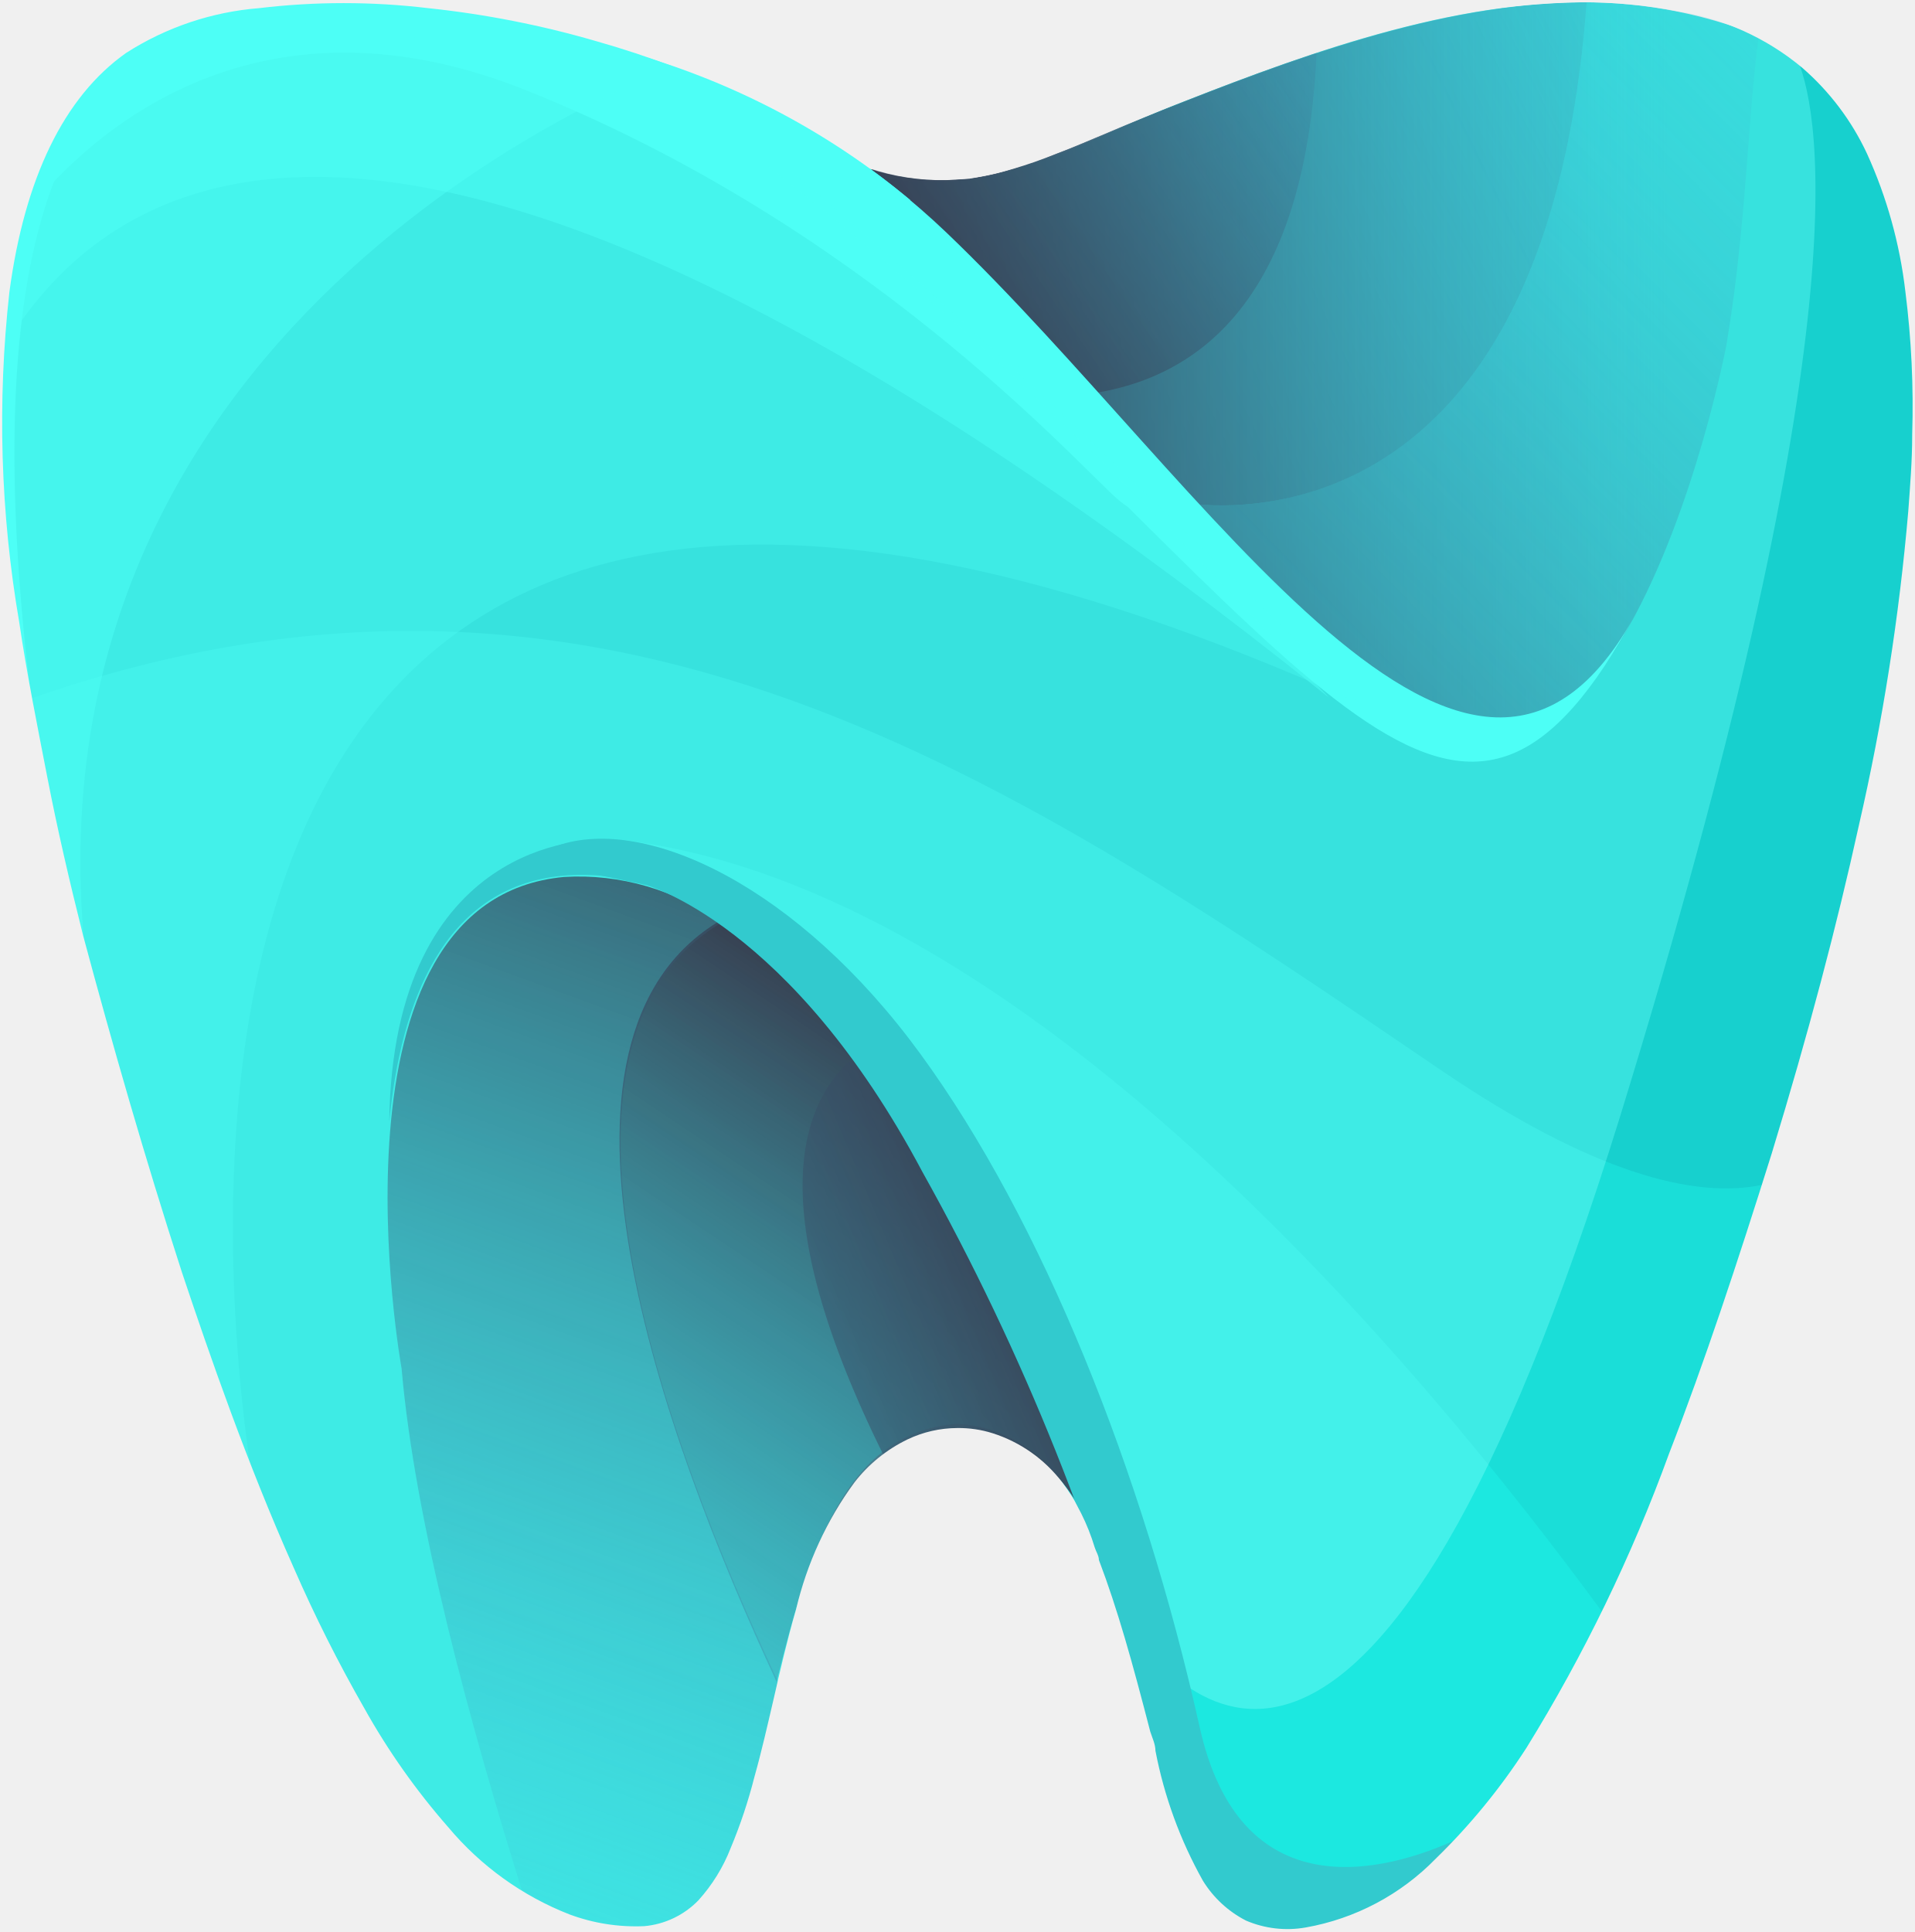
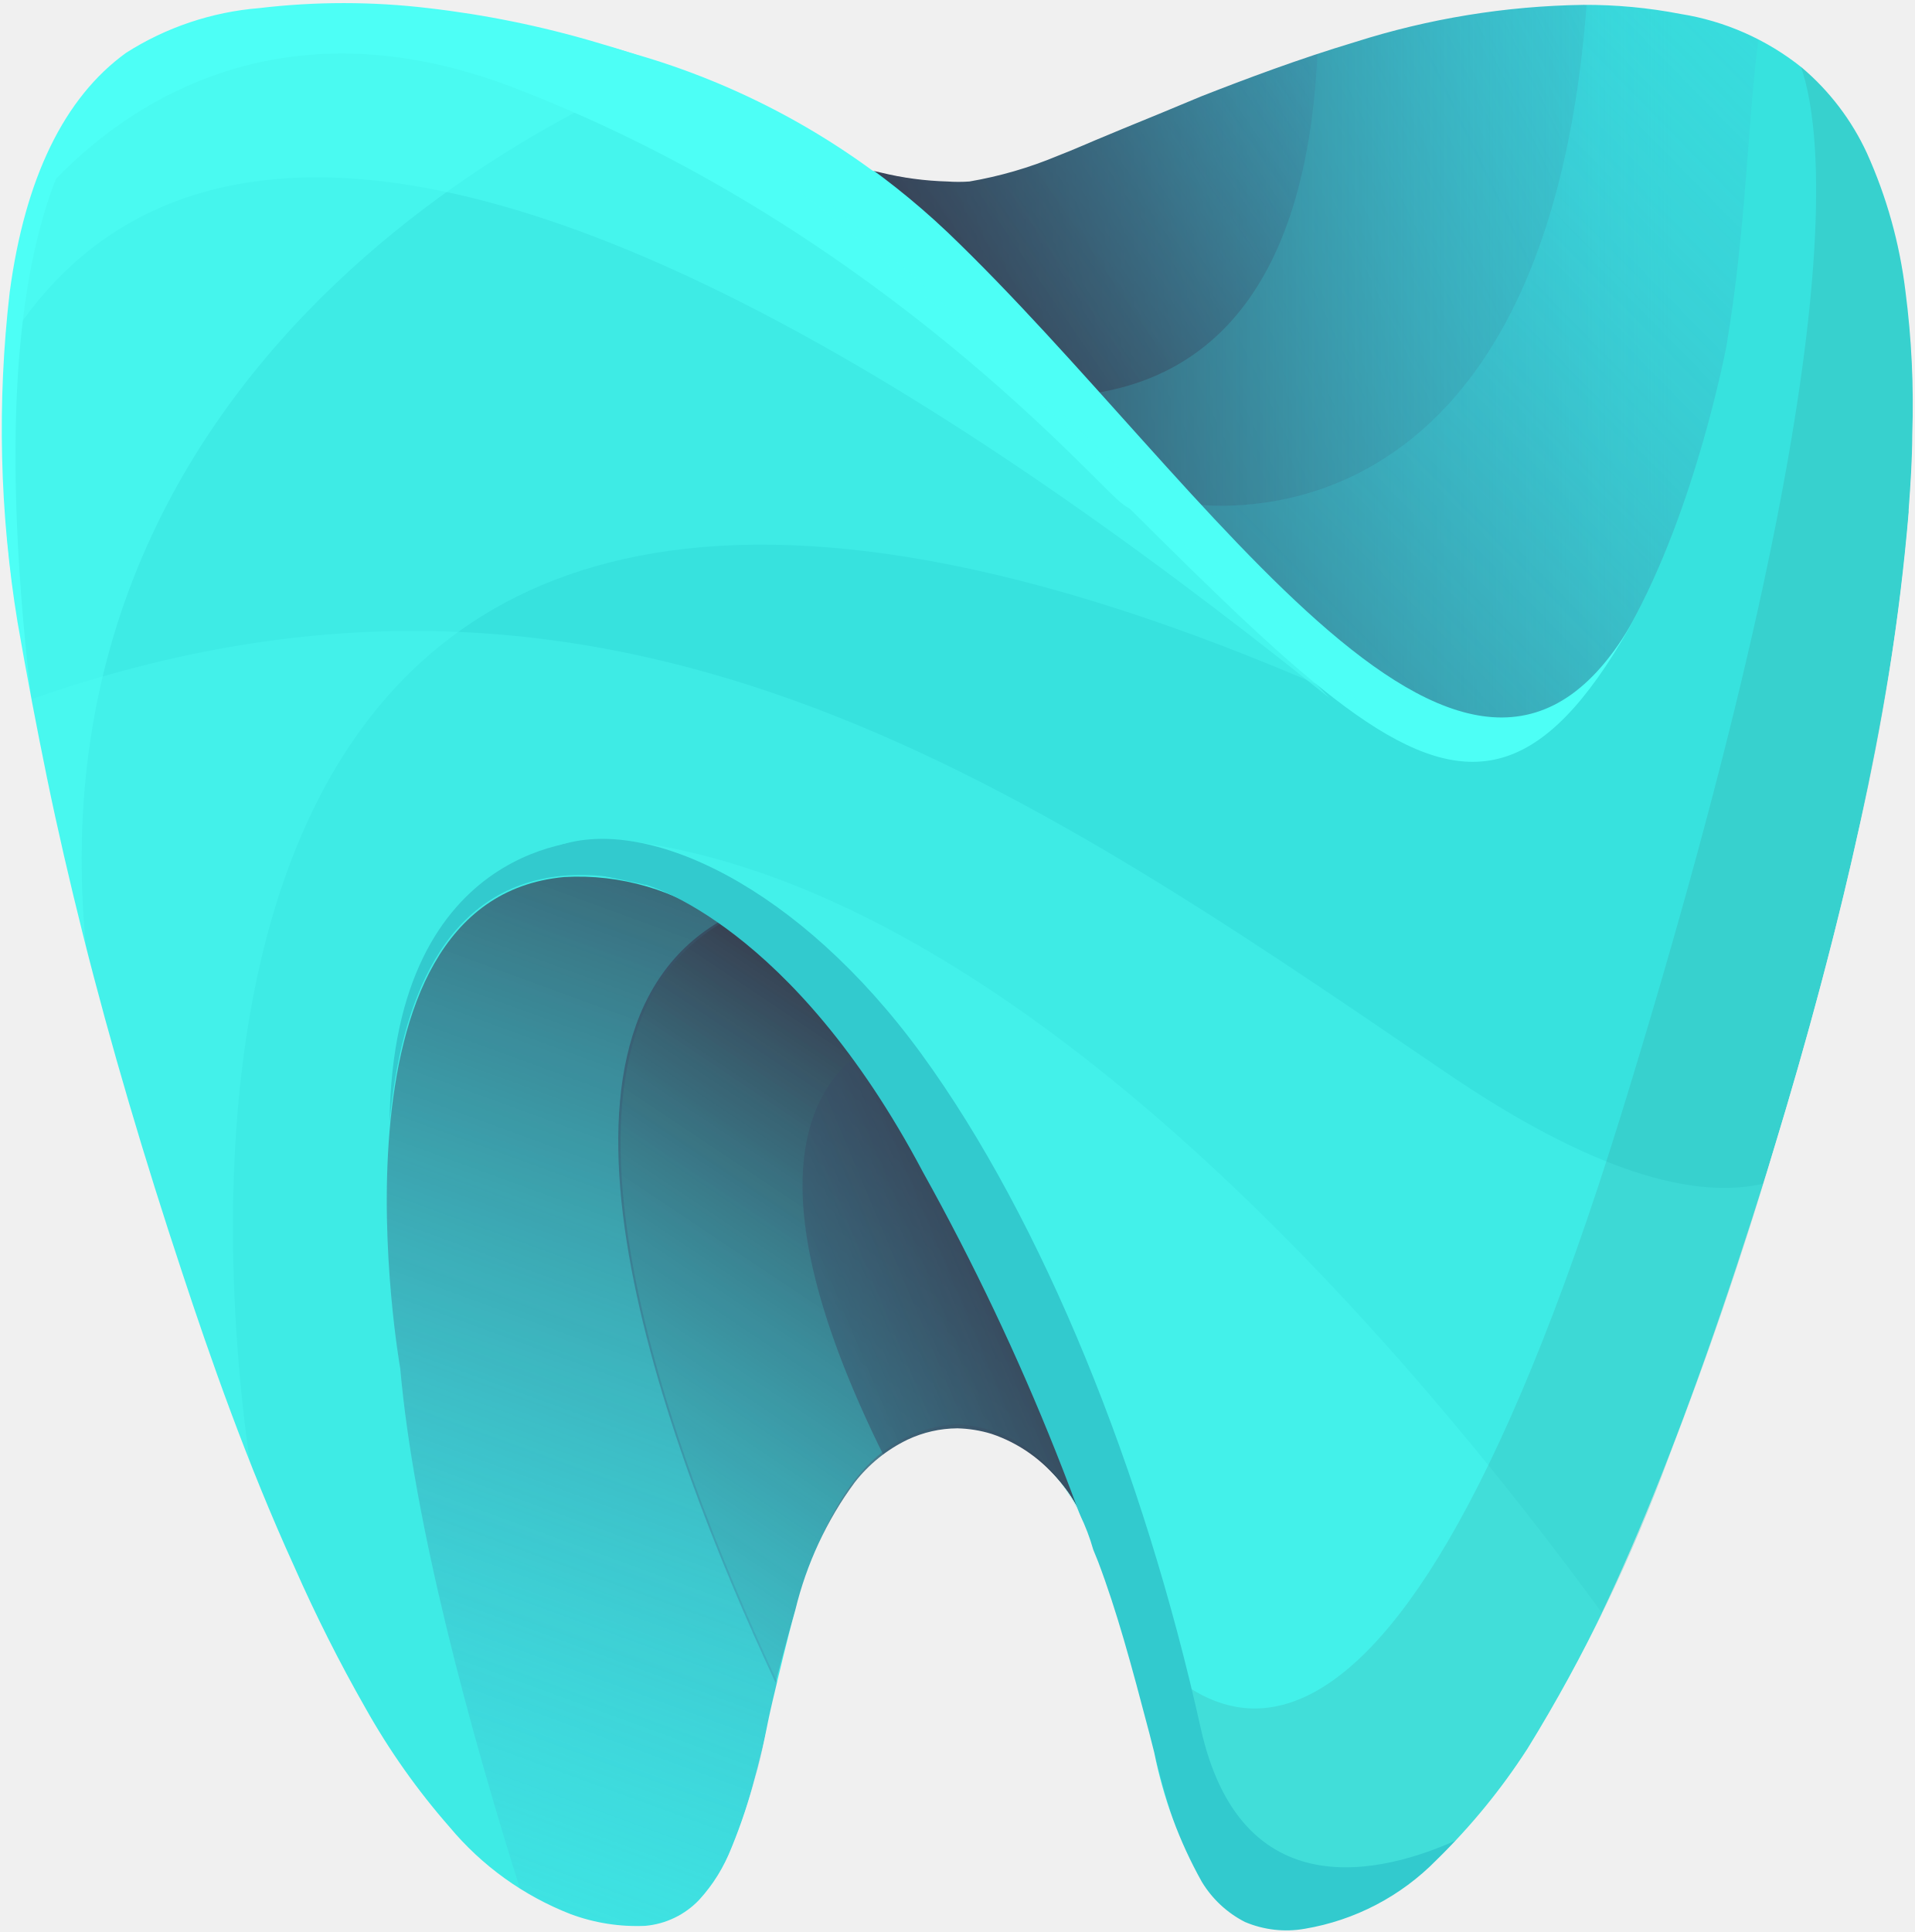
- <svg xmlns="http://www.w3.org/2000/svg" xmlns:xlink="http://www.w3.org/1999/xlink" viewBox="0 0 58.92 59.46">
+ <svg xmlns="http://www.w3.org/2000/svg" xmlns:xlink="http://www.w3.org/1999/xlink" id="Layer_1" data-name="Layer 1" viewBox="0 0 59.08 59.61">
  <defs>
-     <style>.cls-1{fill:#fff;}.cls-2{isolation:isolate;}.cls-3{mask:url(#mask);}.cls-4{fill:url(#radial-gradient);}.cls-5{fill:#37e2de;}.cls-6{fill:#35a3b5;}.cls-17,.cls-18,.cls-7{fill:#4dfff6;}.cls-7{opacity:0.3;}.cls-8{fill:url(#linear-gradient);}.cls-9{fill:url(#linear-gradient-2);}.cls-10{fill:url(#linear-gradient-3);}.cls-11{fill:url(#linear-gradient-4);}.cls-12{fill:url(#linear-gradient-5);}.cls-13{fill:#32cace;}.cls-14{fill:url(#linear-gradient-6);}.cls-15{fill:url(#linear-gradient-7);}.cls-16{fill:#362f41;mix-blend-mode:overlay;}.cls-18{opacity:0.5;}.cls-19{fill:url(#linear-gradient-8);}.cls-20{filter:url(#luminosity-invert-noclip);}</style>
-     <filter id="luminosity-invert-noclip" x="-3.62" y="-2.42" width="67.25" height="64.73" filterUnits="userSpaceOnUse" color-interpolation-filters="sRGB">
+     <style>.cls-1{fill:#fff;}.cls-2{mask:url(#mask);}.cls-3{fill:url(#radial-gradient);}.cls-4{fill:#37e2de;}.cls-5{fill:#35a3b5;}.cls-16,.cls-17,.cls-6{fill:#4dfff6;}.cls-6{opacity:0.3;}.cls-7{fill:url(#linear-gradient);}.cls-8{fill:url(#linear-gradient-2);}.cls-9{fill:url(#linear-gradient-3);}.cls-10{fill:url(#linear-gradient-4);}.cls-11{fill:url(#linear-gradient-5);}.cls-12{fill:#32cace;}.cls-13{fill:url(#linear-gradient-6);}.cls-14{fill:url(#linear-gradient-7);}.cls-15{fill:#362f41;opacity:0.1;}.cls-17{opacity:0.5;}.cls-18{fill:url(#linear-gradient-8);}.cls-19{filter:url(#luminosity-invert-noclip);}</style>
+     <filter id="luminosity-invert-noclip" x="-3.71" y="-2.51" width="67.43" height="64.9" filterUnits="userSpaceOnUse" color-interpolation-filters="sRGB">
      <feColorMatrix values="-1 0 0 0 1 0 -1 0 0 1 0 0 -1 0 1 0 0 0 1 0" result="invert" />
      <feFlood flood-color="#fff" result="bg" />
      <feBlend in="invert" in2="bg" />
    </filter>
-     <mask id="mask" x="-4.16" y="-2.7" width="67.25" height="64.73" maskUnits="userSpaceOnUse">
-       <g class="cls-20">
-         <g transform="translate(-0.54 -0.27)">
-           <path class="cls-1" d="M63.62,61.69V-1.83a.52.52,0,0,0-.16-.42A.57.57,0,0,0,63-2.42H-3.62V61.74c0,.56.54.56.83.56H63a.57.57,0,0,0,.44-.18A.52.52,0,0,0,63.62,61.69Zm-4.23-48c0,.73-.06,1.49-.12,2.31V16a70,70,0,0,1-1.52,9.67c-.68,3.09-1.55,6.39-2.68,10.09C54,39.17,53,42.19,51.91,45a49.33,49.33,0,0,1-4.39,9.06,19.51,19.51,0,0,1-2.79,3.41,7.38,7.38,0,0,1-4,2.12,3.24,3.24,0,0,1-1.84-.21,3.36,3.36,0,0,1-1.33-1.23,13.3,13.3,0,0,1-1.46-4c0-.2-.1-.4-.16-.59-.55-2.13-1-3.75-1.58-5.28,0-.13-.09-.26-.13-.39a6.59,6.59,0,0,0-1-2,4.34,4.34,0,0,0-2.14-1.51A3.44,3.44,0,0,0,30,44.22a3.57,3.57,0,0,0-1.53.35,4.58,4.58,0,0,0-1.63,1.32,10.8,10.8,0,0,0-1.8,3.91c-.27.93-.49,1.88-.7,2.8-.18.77-.36,1.57-.58,2.35a15.56,15.56,0,0,1-.73,2.19,5.24,5.24,0,0,1-1,1.62,2.65,2.65,0,0,1-1.66.79,5.86,5.86,0,0,1-2.3-.36,9.27,9.27,0,0,1-3.73-2.68,21.31,21.31,0,0,1-2.59-3.67,44.5,44.5,0,0,1-2.17-4.32C8.14,45.29,7,42,6.14,39.43,5,35.91,4,32.42,3.1,29.07,2.68,27.4,2.3,25.76,2,24.21s-.63-3.17-.87-4.8A36.23,36.23,0,0,1,.83,9.25c.47-3.5,1.68-6,3.59-7.35A8.9,8.9,0,0,1,8.52.52a21.91,21.91,0,0,1,5.19,0A29.56,29.56,0,0,1,18.9,1.54a29,29,0,0,1,4.69,1.78c.76.37,1.5.77,2.2,1.2.35.22.7.44,1,.68l.07,0a1.24,1.24,0,0,0,.5.28l.26,0a9.92,9.92,0,0,0,2.08.29,4.8,4.8,0,0,0,.67,0,11.9,11.9,0,0,0,2.67-.77c.52-.19,1-.41,1.54-.63l.47-.2c.78-.32,1.59-.65,2.42-1,1.38-.53,3-1.15,4.72-1.66a24.26,24.26,0,0,1,7-1.17,15.32,15.32,0,0,1,3,.28A7.91,7.91,0,0,1,56,2.35,7.93,7.93,0,0,1,58,5a14.22,14.22,0,0,1,1.18,4.24A28,28,0,0,1,59.39,13.65Z" />
+     <mask id="mask" x="-4.17" y="-2.7" width="67.43" height="64.9" maskUnits="userSpaceOnUse">
+       <g class="cls-19">
+         <g transform="translate(-0.46 -0.19)">
+           <path class="cls-1" d="M63.71,61.78V-1.91a.55.55,0,0,0-.16-.43.57.57,0,0,0-.42-.17H-3.71V61.83c0,.56.54.56.83.56h66a.6.6,0,0,0,.44-.18A.53.53,0,0,0,63.71,61.78ZM59.46,13.61c0,.73-.05,1.49-.11,2.31V16a70.36,70.36,0,0,1-1.52,9.7c-.68,3.1-1.56,6.41-2.69,10.11-1,3.39-2.07,6.42-3.16,9.26a50.24,50.24,0,0,1-4.4,9.09,20,20,0,0,1-2.8,3.42,7.41,7.41,0,0,1-4.06,2.12,3.27,3.27,0,0,1-1.85-.21,3.32,3.32,0,0,1-1.33-1.24,13.55,13.55,0,0,1-1.47-4l-.15-.59c-.56-2.13-1-3.76-1.58-5.29L34.19,48a6.42,6.42,0,0,0-1-2.05,4.52,4.52,0,0,0-2.14-1.52A3.89,3.89,0,0,0,30,44.26a3.64,3.64,0,0,0-1.54.35,4.58,4.58,0,0,0-1.63,1.32A11,11,0,0,0,25,49.86c-.26.93-.48,1.88-.7,2.8S24,54.24,23.77,55a18.36,18.36,0,0,1-.74,2.2,5.13,5.13,0,0,1-1,1.61,2.61,2.61,0,0,1-1.66.8,5.86,5.86,0,0,1-2.3-.36,9.23,9.23,0,0,1-3.74-2.69,21.59,21.59,0,0,1-2.6-3.68,47.09,47.09,0,0,1-2.18-4.33C8.08,45.33,6.92,42,6.08,39.45c-1.17-3.53-2.2-7-3.05-10.38-.42-1.68-.8-3.32-1.12-4.88S1.28,21,1,19.38A36.71,36.71,0,0,1,.76,9.2c.47-3.51,1.68-6,3.59-7.38A9,9,0,0,1,8.46.44a22.08,22.08,0,0,1,5.21,0,30.6,30.6,0,0,1,5.2,1.06,30.05,30.05,0,0,1,4.7,1.79,24.71,24.71,0,0,1,2.21,1.2l1,.68.07,0a1.19,1.19,0,0,0,.5.28l.27.06a9.82,9.82,0,0,0,2.08.28,4.83,4.83,0,0,0,.67,0A12.54,12.54,0,0,0,33.09,5c.52-.2,1-.42,1.54-.64l.48-.2c.78-.32,1.59-.65,2.42-1,1.38-.54,3-1.15,4.73-1.67A24.38,24.38,0,0,1,49.31.34a15.35,15.35,0,0,1,3,.28,8,8,0,0,1,3.75,1.66,7.69,7.69,0,0,1,2,2.63,14.66,14.66,0,0,1,1.19,4.26A27,27,0,0,1,59.46,13.61Z" />
        </g>
      </g>
    </mask>
-     <radialGradient id="radial-gradient" cx="32.89" cy="45.77" r="22.49" gradientUnits="userSpaceOnUse">
+     <radialGradient id="radial-gradient" cx="32.9" cy="45.81" r="22.55" gradientUnits="userSpaceOnUse">
      <stop offset="0" stop-color="#362f41" />
      <stop offset="1" stop-color="#40cced" stop-opacity="0" />
    </radialGradient>
-     <linearGradient id="linear-gradient" x1="22.48" y1="28.47" x2="22.46" y2="28.5" xlink:href="#radial-gradient" />
-     <linearGradient id="linear-gradient-2" x1="31.71" y1="32.28" x2="11.61" y2="62.35" xlink:href="#radial-gradient" />
-     <linearGradient id="linear-gradient-3" x1="18.37" y1="12.86" x2="62.77" y2="-8.55" xlink:href="#radial-gradient" />
-     <linearGradient id="linear-gradient-4" x1="35.36" y1="37.81" x2="4.92" y2="50.6" xlink:href="#radial-gradient" />
-     <linearGradient id="linear-gradient-5" x1="26.2" y1="11.89" x2="52" y2="11.89" xlink:href="#radial-gradient" />
-     <linearGradient id="linear-gradient-6" x1="22.14" y1="37.6" x2="61.95" y2="-1.38" xlink:href="#radial-gradient" />
-     <linearGradient id="linear-gradient-7" x1="24.89" y1="9.06" x2="49.05" y2="-7.57" xlink:href="#radial-gradient" />
-     <linearGradient id="linear-gradient-8" x1="26.9" y1="20.31" x2="10.98" y2="63.82" xlink:href="#radial-gradient" />
+     <linearGradient id="linear-gradient" x1="22.46" y1="28.47" x2="22.44" y2="28.5" xlink:href="#radial-gradient" />
+     <linearGradient id="linear-gradient-2" x1="31.72" y1="32.29" x2="11.56" y2="62.44" xlink:href="#radial-gradient" />
+     <linearGradient id="linear-gradient-3" x1="18.34" y1="12.82" x2="62.85" y2="-8.66" xlink:href="#radial-gradient" />
+     <linearGradient id="linear-gradient-4" x1="35.37" y1="37.83" x2="4.86" y2="50.65" xlink:href="#radial-gradient" />
+     <linearGradient id="linear-gradient-5" x1="26.18" y1="11.84" x2="52.06" y2="11.84" xlink:href="#radial-gradient" />
+     <linearGradient id="linear-gradient-6" x1="22.12" y1="37.62" x2="62.04" y2="-1.46" xlink:href="#radial-gradient" />
+     <linearGradient id="linear-gradient-7" x1="24.88" y1="9.01" x2="49.1" y2="-7.67" xlink:href="#radial-gradient" />
+     <linearGradient id="linear-gradient-8" x1="26.89" y1="20.29" x2="10.93" y2="63.91" xlink:href="#radial-gradient" />
  </defs>
-   <g class="cls-2">
-     <g id="Layer_1" data-name="Layer 1">
-       <g id="Tooth_-_mark" data-name="Tooth - mark">
-         <g class="cls-3">
-           <path class="cls-4" d="M30,44.23h0A4.64,4.64,0,0,1,33.92,47c-2.31-8.32-8.93-20.46-16-19.8-7.61.7-5,15.13-5,15.13.41,4.75,2.12,11,3.74,16.18a6.5,6.5,0,0,0,3.58,1.1c2.57,0,3.34-3.34,4.17-6.88C25.27,48.69,26.25,44.49,30,44.23Z" transform="translate(-0.54 -0.27)" />
-           <path class="cls-5" d="M11.34.63c-.2,0-.41.13-.61.13a12.82,12.82,0,0,0-4,.48A7,7,0,0,0,2.19,4.56c-3.62,6.83-.43,21,2.89,31.73,5.06,16.36,9.57,23.34,15.07,23.34,2.57,0,3.34-3.34,4.17-6.88.95-4.06,1.93-8.4,5.69-8.66h0c3.76.26,4.74,4.6,5.69,8.66.82,3.54,1.6,6.88,4.17,6.88,5.5,0,10-7,15.07-23.34,3.32-10.71,6.51-24.9,2.89-31.73A7,7,0,0,0,53.63,1,14.63,14.63,0,0,0,49.32.34c-4.55,0-9.22,1.83-13,3.31C34.79,4.26,33.45,5,32.2,5.33a7.82,7.82,0,0,1-5.09.25A20.06,20.06,0,0,0,24,3.89c-2-.79-4.27-1.83-6.63-2.5A30.93,30.93,0,0,0,13,.72C12.33.67,11.78.64,11.34.63Z" transform="translate(-0.54 -0.27)" />
-           <path class="cls-6" d="M24.41,46.83" transform="translate(-0.54 -0.27)" />
-           <path class="cls-7" d="M44.91,33.22C31.75,24.27,19.16,15.58,1.46,21.78A120.66,120.66,0,0,0,5.08,36.29c5.06,16.36,9.57,23.34,15.07,23.34,2.57,0,3.34-3.34,4.17-6.88.95-4.06,1.93-8.26,5.69-8.52h0c3.76.26,4.74,4.46,5.69,8.52.82,3.54,1.6,6.88,4.17,6.88,5.45,0,9.92-6.86,14.93-22.9C52.7,37.18,49.55,36.37,44.91,33.22Z" transform="translate(-0.54 -0.27)" />
-           <path class="cls-8" d="M22.23,28.33l.48.3h0Z" transform="translate(-0.54 -0.27)" />
-           <path class="cls-9" d="M30,44.23h0A4.63,4.63,0,0,1,33.92,47c-1.77-6.39-6.09-15-11.21-18.4l0,0c-6.18,3.66-1.81,15.82,1.73,23.43C25.38,48.25,26.45,44.47,30,44.23Z" transform="translate(-0.54 -0.27)" />
-           <path class="cls-10" d="M37.15,16.3h0l-.31-.58S48.06,18.08,49.37.34h0c-4.55,0-9.22,1.83-13,3.31-1.57.61-3,1.31-4.24,1.68a7.12,7.12,0,0,1-4.87.11,23.58,23.58,0,0,0-3.24-2c-2-.79-4.28-1.69-6.64-2.36C16.71,1,16.08.84,15.48.74,22.47,2.85,30.41,9.24,37.15,16.3Z" transform="translate(-0.54 -0.27)" />
-           <path class="cls-11" d="M27.73,45.05A4.21,4.21,0,0,1,30,44.23h0A4.64,4.64,0,0,1,33.92,47a44.34,44.34,0,0,0-7-14.28C25.16,34.13,23.94,37.4,27.73,45.05Z" transform="translate(-0.54 -0.27)" />
-           <path class="cls-12" d="M40.85,20.39C49.91,30.9,53.67,10.9,53.67,10.9c.62-3.66.65-6.94,1-9.54a7.09,7.09,0,0,0-1-.4A14.63,14.63,0,0,0,49.32.34c-4.55,0-9.22,1.83-13,3.31-1.57.61-3,1.31-4.24,1.68a7.12,7.12,0,0,1-4.87.11C26.19,4.67,25.1,4.72,24,4.17a71.37,71.37,0,0,0-6.64-2.78c-.65-.15-1.28-.13-1.87-.22C23.82,3.69,33.47,11.83,40.85,20.39Z" transform="translate(-0.54 -0.27)" />
-           <path class="cls-13" d="M17.87,27.22a6.36,6.36,0,0,1,2.52.28l.78-.52-2.35-.85s-6.19-.1-6.3,8.66h0C12.87,31.17,14.16,27.56,17.87,27.22Z" transform="translate(-0.54 -0.27)" />
-           <path class="cls-7" d="M19.76,26.13a66.72,66.72,0,0,1,8.48,6.28s4.46,4.92,6.22,15.81a35.48,35.48,0,0,1,1.27,4.53c.82,3.54,1.6,6.88,4.17,6.88,3.6,0,6.78-3,10-9.68C44.22,42.19,32.1,27.66,19.76,26.13Z" transform="translate(-0.54 -0.27)" />
-           <path class="cls-14" d="M53.67,10.9c.62-3.66.65-6.94,1-9.54a7.09,7.09,0,0,0-1-.4A14.67,14.67,0,0,0,49.37.34C48.06,18.08,36.83,15.72,36.83,15.72l.31.58c.64.67,1.27,1.35,1.89,2l0,0,.87,1,.06.08.87,1C49.91,30.9,53.67,10.9,53.67,10.9Z" transform="translate(-0.54 -0.27)" />
-           <path class="cls-15" d="M20,2.64a61.46,61.46,0,0,1,13.24,9.83c3.79-.2,7.45-2.53,7.82-10.57-1.68.55-3.28,1.18-4.74,1.76s-3,1.31-4.24,1.68a7.12,7.12,0,0,1-4.87.11C26.19,4.68,25.1,4.6,24,4.05c-1.4-.55-2.9-1.42-4.46-2Z" transform="translate(-0.54 -0.27)" />
-           <path class="cls-16" d="M39.9,59.63c5.5,0,10-7,15.07-23.34,3.32-10.71,6.51-24.9,2.89-31.73a7.46,7.46,0,0,0-2-2.46c.77,1.85,1.86,8.79-5.45,32.5C42.87,58.94,37,53,35,49.91c.26.92.49,1.88.71,2.84C36.55,56.29,37.33,59.63,39.9,59.63Z" transform="translate(-0.54 -0.27)" />
-           <path class="cls-17" d="M10.05.37S18.77.06,27.42,8.21C41.88,21.83,45.56,29,50.91,19.11c-5.09,9.44-13.2-4-21.25-11.69C21.4-.46,10.05.37,10.05.37Z" transform="translate(-0.54 -0.27)" />
-           <path class="cls-17" d="M11.34.35h-.61A14.63,14.63,0,0,0,6.42,1a7,7,0,0,0-4.23,3.6,11.5,11.5,0,0,0-.92,2.35C2.75,5,7.87-.43,16.61,3c10.51,4.16,17,11.46,18.3,12.61s.56-1,.56-1L22.71,3.76,19.9,1.92c-.82-.29-1.67-.57-2.53-.81A30.82,30.82,0,0,0,13,.44C12.33.39,11.78.36,11.34.35Z" transform="translate(-0.54 -0.27)" />
-           <path class="cls-18" d="M11.34.35h-.61A14.63,14.63,0,0,0,6.42,1a7,7,0,0,0-4.23,3.6A15.91,15.91,0,0,0,.64,11C4.68,4.25,15,.53,41.44,21.74c-5.14-5.55-13.76-14.65-23-20.33l-1-.3A30.82,30.82,0,0,0,13,.44C12.33.39,11.78.36,11.34.35Z" transform="translate(-0.54 -0.27)" />
-           <path class="cls-18" d="M11.34.35h-.61A14.63,14.63,0,0,0,6.42,1a7,7,0,0,0-4.23,3.6c-2.93,5.53-1.4,15.87,1,25.28C.94,9.73,21.1,2.4,21.17,2.37c-1.22-.45-2.5-.89-3.8-1.26A30.82,30.82,0,0,0,13,.44C12.33.39,11.78.36,11.34.35Z" transform="translate(-0.54 -0.27)" />
-           <path class="cls-7" d="M11.34.35h-.61A14.63,14.63,0,0,0,6.42,1a7,7,0,0,0-4.23,3.6c-3.62,6.83-.43,21,2.89,31.73q1.62,5.25,3.19,9.25C7.19,38.38,3.93,4.59,42.38,21.91c-9.11-9.07-16-15.45-21.74-19.73-1.06-.39-2.15-.75-3.27-1.07A30.82,30.82,0,0,0,13,.44C12.33.39,11.78.36,11.34.35Z" transform="translate(-0.54 -0.27)" />
-           <path class="cls-19" d="M22.74,28.67l0,0a7.49,7.49,0,0,0-4.84-1.41c-7.61.7-5,15.13-5,15.13.41,4.75,2.12,11,3.74,16.18a6.5,6.5,0,0,0,3.58,1.1c2.57,0,3.34-3.34,4.17-6.88l.15-.65C20.93,44.49,16.56,32.33,22.74,28.67Z" transform="translate(-0.54 -0.27)" />
-           <path class="cls-13" d="M36.1,54.38c1,4.06,2.15,6,5.26,5.17a8.11,8.11,0,0,0,4.1-2.71c-2.39,1.12-6.76,2.17-8-3.42-1.75-7.85-4.84-15.57-8.59-20.71s-8.43-7.35-11.16-6.42,0,.65,0,.65l2.69.56s4.47,1.19,8.53,8.84A74,74,0,0,1,36,54,2.92,2.92,0,0,1,36.1,54.38Z" transform="translate(-0.54 -0.27)" />
-           <path class="cls-17" d="M26.76,6.13,26.66,6l-1.5-1.92S15.87-1.37,6.72.77,1.15,20.26,1.59,22.48C0,10.37,1.31,1.42,8.26,1S26.51,5.75,26.76,6.13Z" transform="translate(-0.54 -0.27)" />
-         </g>
-         <path class="cls-17" d="M27.92,6.34l.64.09a23.37,23.37,0,0,0-8.45-4.49C14.62.23,23.57,5.22,23.57,5.22Z" transform="translate(-0.54 -0.27)" />
-       </g>
+   <g id="Tooth_-_mark" data-name="Tooth - mark">
+     <g class="cls-2">
+       <path class="cls-3" d="M30,44.27h0a4.64,4.64,0,0,1,3.89,2.8c-2.32-8.34-9-20.52-16.09-19.86-7.63.7-5.06,15.17-5.06,15.17.42,4.77,2.12,11.06,3.75,16.23a6.57,6.57,0,0,0,3.6,1.1c2.57,0,3.35-3.35,4.17-6.9C25.25,48.74,26.24,44.53,30,44.27Z" transform="translate(-0.46 -0.19)" />
+       <path class="cls-4" d="M11.29.56c-.2,0-.41.12-.61.12a13,13,0,0,0-4,.48A7.15,7.15,0,0,0,2.11,4.49C-1.51,11.34,1.69,25.57,5,36.3c5.08,16.41,9.6,23.41,15.12,23.41,2.57,0,3.35-3.35,4.17-6.9.95-4.07,1.94-8.42,5.7-8.68h0c3.77.26,4.75,4.61,5.7,8.68.83,3.55,1.61,6.9,4.18,6.9,5.52,0,10-7,15.12-23.41,3.32-10.73,6.52-25,2.9-31.81A7.07,7.07,0,0,0,53.7.88,14.81,14.81,0,0,0,49.37.26c-4.56,0-9.24,1.84-13,3.32-1.57.61-2.92,1.32-4.17,1.69a7.88,7.88,0,0,1-5.11.24A20.15,20.15,0,0,0,24,3.82C22,3,19.71,2,17.34,1.31A32.42,32.42,0,0,0,12.91.64C12.28.59,11.74.56,11.29.56Z" transform="translate(-0.46 -0.19)" />
+       <path class="cls-5" d="M24.4,46.88" transform="translate(-0.46 -0.19)" />
+       <path class="cls-6" d="M45,33.23c-13.2-9-25.82-17.69-43.56-11.47A119.28,119.28,0,0,0,5,36.3c5.08,16.41,9.6,23.41,15.12,23.41,2.57,0,3.35-3.35,4.17-6.9.95-4.07,1.94-8.28,5.7-8.54h0c3.77.26,4.75,4.47,5.7,8.54.83,3.55,1.61,6.9,4.18,6.9,5.47,0,10-6.88,15-23C52.76,37.2,49.6,36.38,45,33.23Z" transform="translate(-0.46 -0.19)" />
+       <path class="cls-7" d="M22.2,28.32l.49.31h0Z" transform="translate(-0.46 -0.19)" />
+       <path class="cls-8" d="M30,44.27h0a4.64,4.64,0,0,1,3.89,2.8c-1.78-6.4-6.1-15-11.24-18.44l0,0c-6.2,3.67-1.82,15.86,1.74,23.48C25.37,48.3,26.44,44.51,30,44.27Z" transform="translate(-0.46 -0.19)" />
+       <path class="cls-9" d="M37.17,16.27h0l-.32-.58S48.1,18.05,49.42.26h-.05c-4.56,0-9.24,1.84-13,3.32-1.57.61-3,1.31-4.26,1.68a7.15,7.15,0,0,1-4.88.11A23.58,23.58,0,0,0,24,3.4C22,2.6,19.7,1.71,17.33,1,16.67.88,16,.76,15.44.66,22.45,2.78,30.41,9.18,37.17,16.27Z" transform="translate(-0.46 -0.19)" />
+       <path class="cls-10" d="M27.72,45.09A4.24,4.24,0,0,1,30,44.27h0a4.66,4.66,0,0,1,3.89,2.8,44.42,44.42,0,0,0-7-14.33C25.14,34.14,23.92,37.42,27.72,45.09Z" transform="translate(-0.46 -0.19)" />
+       <path class="cls-11" d="M40.88,20.36C50,30.9,53.73,10.85,53.73,10.85c.62-3.67.65-7,1-9.56a7.13,7.13,0,0,0-1-.41A14.81,14.81,0,0,0,49.37.26c-4.56,0-9.24,1.84-13,3.32-1.57.61-3,1.31-4.26,1.68a7.15,7.15,0,0,1-4.88.11C26.18,4.6,25.09,4.66,24,4.1,22,3.3,19.7,2,17.33,1.31c-.65-.15-1.28-.13-1.87-.22C23.8,3.62,33.48,11.78,40.88,20.36Z" transform="translate(-0.46 -0.19)" />
+       <path class="cls-12" d="M17.84,27.21a6.55,6.55,0,0,1,2.52.28l.78-.52-2.35-.85s-6.2-.1-6.31,8.68h0C12.82,31.18,14.12,27.55,17.84,27.21Z" transform="translate(-0.46 -0.19)" />
+       <path class="cls-6" d="M19.73,26.12a67,67,0,0,1,8.51,6.29s4.47,4.94,6.23,15.86a34.07,34.07,0,0,1,1.27,4.54c.83,3.55,1.61,6.9,4.18,6.9,3.62,0,6.81-3,10-9.71C44.26,42.23,32.11,27.65,19.73,26.12Z" transform="translate(-0.46 -0.19)" />
+       <path class="cls-13" d="M53.73,10.85c.62-3.67.65-7,1-9.56a7.13,7.13,0,0,0-1-.41A15.21,15.21,0,0,0,49.42.26C48.1,18.05,36.84,15.68,36.84,15.68l.32.58c.64.67,1.27,1.35,1.89,2l0,0,.87,1,.07.08.87,1C50,30.9,53.73,10.85,53.73,10.85Z" transform="translate(-0.46 -0.19)" />
+       <path class="cls-14" d="M20,2.57a61.72,61.72,0,0,1,13.27,9.85c3.8-.2,7.47-2.54,7.84-10.6-1.68.56-3.29,1.19-4.75,1.77s-3,1.31-4.26,1.68a7.15,7.15,0,0,1-4.88.11C26.18,4.62,25.09,4.53,24,4c-1.4-.55-2.9-1.43-4.47-2Z" transform="translate(-0.46 -0.19)" />
+       <path class="cls-15" d="M39.92,59.71c5.52,0,10-7,15.12-23.41,3.32-10.73,6.52-25,2.9-31.81a7.65,7.65,0,0,0-2-2.47c.77,1.86,1.87,8.81-5.47,32.59C42.91,59,37,53,35,50c.26.93.49,1.89.71,2.85C36.57,56.36,37.35,59.71,39.92,59.71Z" transform="translate(-0.46 -0.19)" />
+       <path class="cls-16" d="M10,.29S18.74,0,27.41,8.15C41.92,21.81,45.6,29,51,19.08c-5.09,9.46-13.23-4-21.3-11.72C21.37-.54,10,.29,10,.29Z" transform="translate(-0.46 -0.19)" />
+       <path class="cls-16" d="M11.29.27h-.61A14.81,14.81,0,0,0,6.35.88,7.07,7.07,0,0,0,2.11,4.49,11.58,11.58,0,0,0,1.2,6.85C2.68,4.92,7.81-.52,16.58,3,27.11,7.12,33.67,14.44,34.92,15.59s.57-1.05.57-1.05L22.69,3.69,19.88,1.84c-.83-.29-1.68-.56-2.54-.81A30.93,30.93,0,0,0,12.91.36Q12,.29,11.29.27Z" transform="translate(-0.46 -0.19)" />
+       <path class="cls-17" d="M11.29.27h-.61A14.81,14.81,0,0,0,6.35.88,7.07,7.07,0,0,0,2.11,4.49,16,16,0,0,0,.56,11C4.62,4.19,15,.45,41.47,21.72,36.32,16.15,27.67,7,18.36,1.34l-1-.31A30.93,30.93,0,0,0,12.91.36Q12,.29,11.29.27Z" transform="translate(-0.46 -0.19)" />
+       <path class="cls-17" d="M11.29.27h-.61A14.81,14.81,0,0,0,6.35.88,7.07,7.07,0,0,0,2.11,4.49C-.82,10,.71,20.4,3.16,29.84.87,9.68,21.08,2.32,21.14,2.3c-1.22-.46-2.5-.9-3.8-1.27A31.14,31.14,0,0,0,12.91.36Q12,.29,11.29.27Z" transform="translate(-0.46 -0.19)" />
+       <path class="cls-6" d="M11.29.27h-.61A14.81,14.81,0,0,0,6.35.88,7.07,7.07,0,0,0,2.11,4.49C-1.51,11.34,1.69,25.57,5,36.3c1.09,3.52,2.15,6.6,3.21,9.28C7.13,38.4,3.86,4.52,42.42,21.89c-9.14-9.09-16-15.5-21.8-19.79-1.06-.38-2.16-.75-3.28-1.07A31.14,31.14,0,0,0,12.91.36Q12,.29,11.29.27Z" transform="translate(-0.46 -0.19)" />
+       <path class="cls-18" d="M22.72,28.67l0,0a7.54,7.54,0,0,0-4.85-1.42c-7.63.7-5.06,15.17-5.06,15.17.42,4.77,2.12,11.06,3.75,16.23a6.57,6.57,0,0,0,3.6,1.1c2.57,0,3.35-3.35,4.17-6.9.06-.22.11-.44.16-.66C20.9,44.53,16.52,32.34,22.72,28.67Z" transform="translate(-0.46 -0.19)" />
+       <path class="cls-12" d="M36.12,54.44c1,4.08,2.15,6,5.27,5.18a8.13,8.13,0,0,0,4.11-2.7c-2.4,1.11-6.77,2.17-8-3.44-1.75-7.87-4.85-15.61-8.61-20.77s-8.45-7.36-11.19-6.43,0,.65,0,.65l2.69.56s4.49,1.19,8.55,8.87A74.06,74.06,0,0,1,36,54.1C36.05,54.2,36.09,54.32,36.12,54.44Z" transform="translate(-0.46 -0.19)" />
+       <path class="cls-16" d="M26.75,6.07,26.65,6,25.15,4S15.83-1.45,6.66.69,1.07,20.23,1.51,22.46C0,10.32,1.23,1.34,8.2.94S26.5,5.68,26.75,6.07Z" transform="translate(-0.46 -0.19)" />
    </g>
+     <path class="cls-16" d="M27.92,6.27l.63.1a23.29,23.29,0,0,0-8.46-4.5C14.58.15,23.55,5.15,23.55,5.15Z" transform="translate(-0.46 -0.19)" />
  </g>
</svg>
